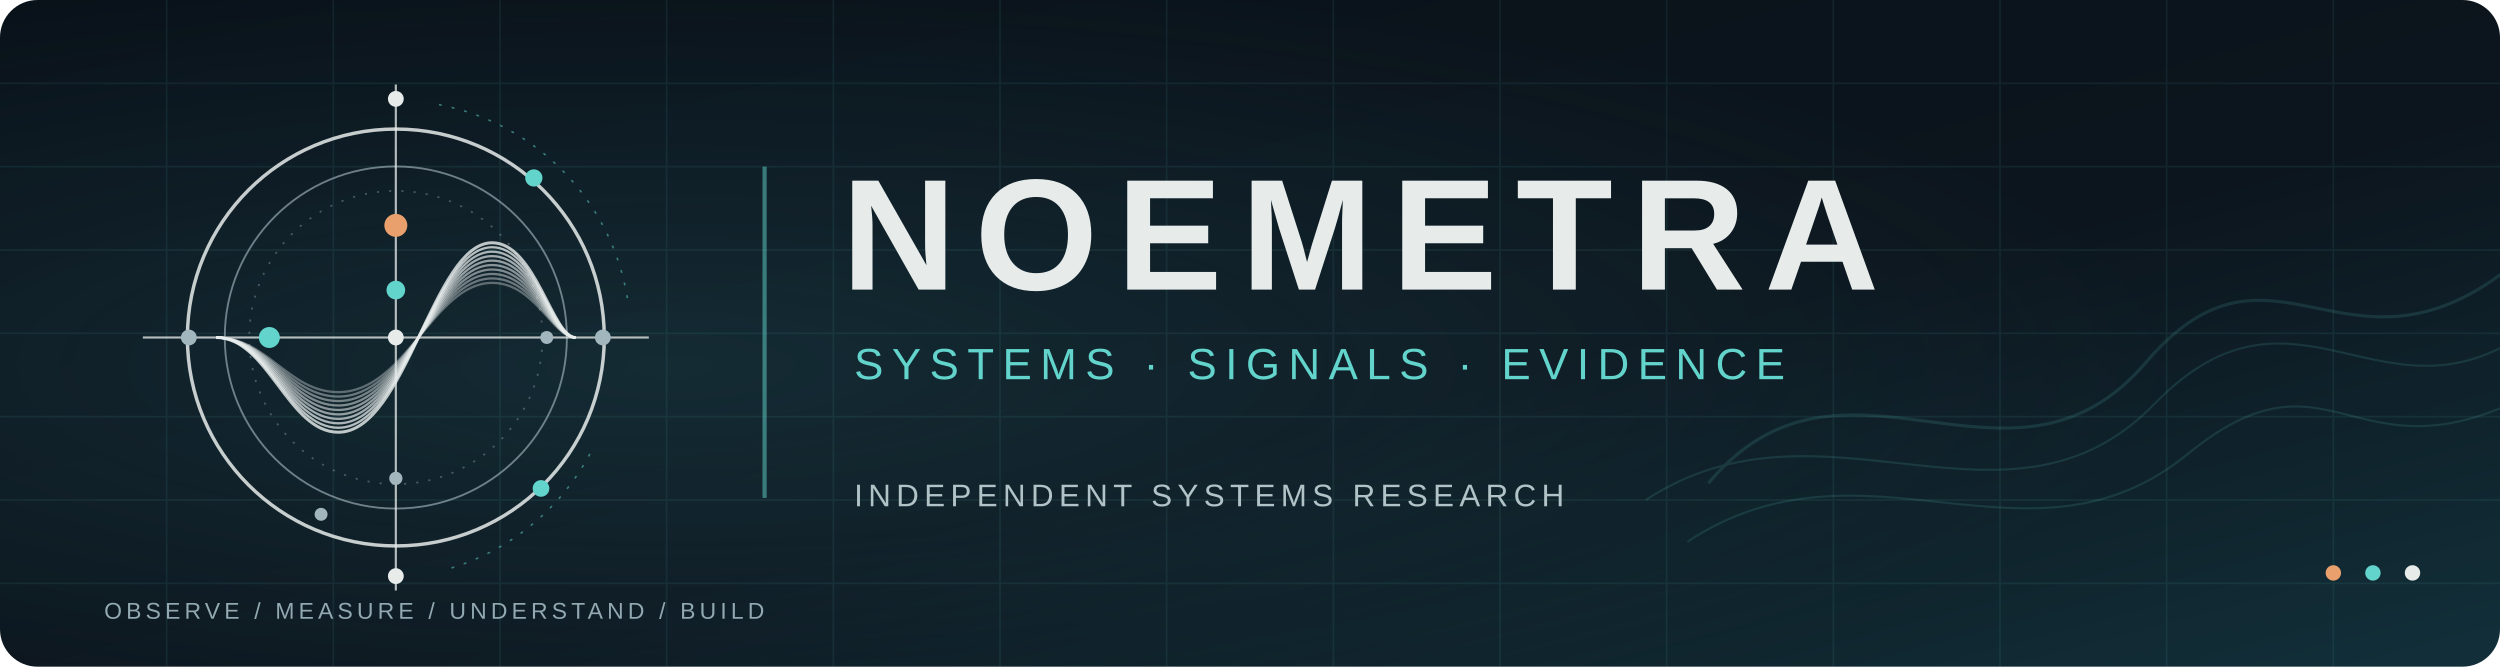
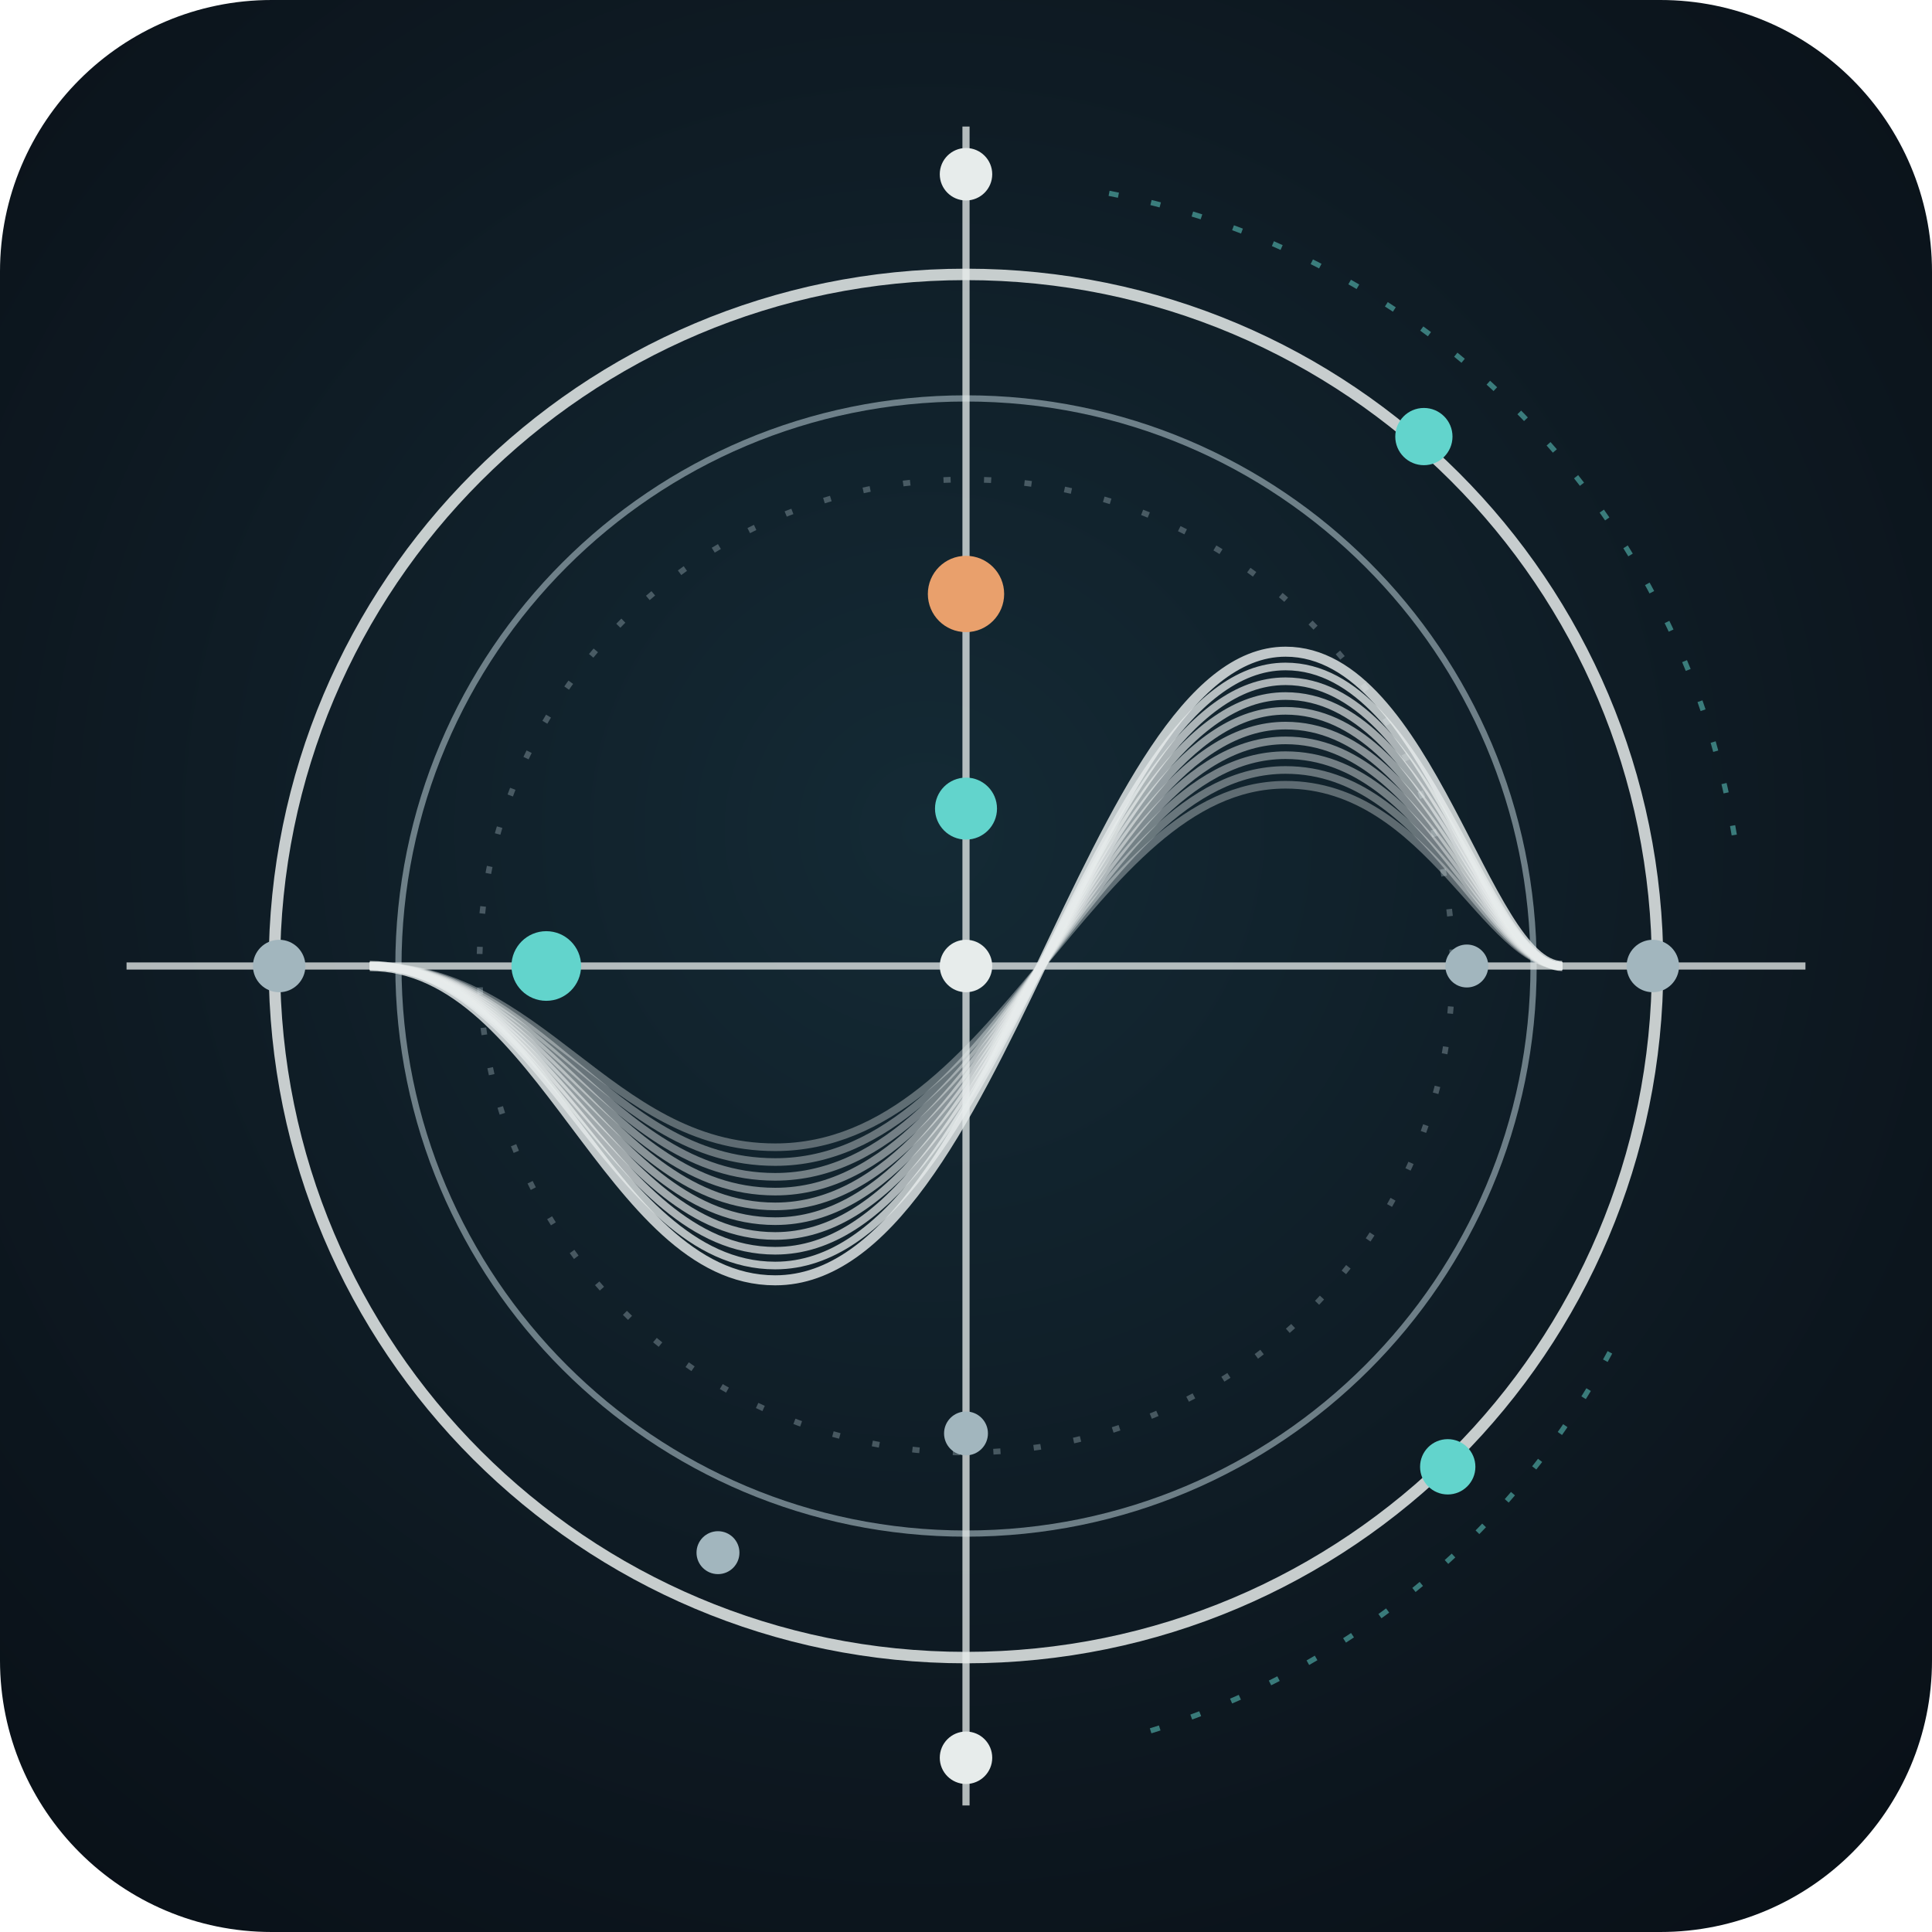
- <svg xmlns="http://www.w3.org/2000/svg" width="1200" height="320" viewBox="0 0 1200 320" role="img" aria-labelledby="title desc">
+ <svg xmlns="http://www.w3.org/2000/svg" width="1024" height="1024" viewBox="0 0 640 640" role="img" aria-labelledby="title desc">
  <defs>
-     <linearGradient id="bg" x1="0" y1="0" x2="1" y2="1">
-       <stop offset="0" stop-color="#091119" />
-       <stop offset=".58" stop-color="#0C151D" />
-       <stop offset="1" stop-color="#12303A" />
-     </linearGradient>
-     <radialGradient id="glow" cx="27%" cy="55%" r="60%">
-       <stop offset="0" stop-color="#347C89" stop-opacity=".22" />
-       <stop offset="1" stop-color="#347C89" stop-opacity="0" />
+     <radialGradient id="abg" cx="48%" cy="43%" r="77%">
+       <stop offset="0%" stop-color="#142A35" />
+       <stop offset="72%" stop-color="#0C151D" />
+       <stop offset="100%" stop-color="#080F16" />
    </radialGradient>
-     <linearGradient id="line" x1="0" y1="0" x2="1" y2="0">
-       <stop offset="0" stop-color="#62D4CC" />
-       <stop offset="1" stop-color="#E9A06C" />
-     </linearGradient>
-     <clipPath id="clip">
-       <rect width="1200" height="320" rx="18" />
-     </clipPath>
  </defs>
-   <g clip-path="url(#clip)">
-     <rect width="1200" height="320" fill="url(#bg)" />
-     <rect width="1200" height="320" fill="url(#glow)" />
-     <g stroke="#62D4CC" stroke-width=".8" opacity=".085" fill="none">
-       <path d="M0 40H1200 M0 80H1200 M0 120H1200 M0 160H1200 M0 200H1200 M0 240H1200 M0 280H1200" />
-       <path d="M80 0V320 M160 0V320 M240 0V320 M320 0V320 M400 0V320 M480 0V320 M560 0V320 M640 0V320 M720 0V320 M800 0V320 M880 0V320 M960 0V320 M1040 0V320 M1120 0V320" />
-     </g>
-     <g transform="translate(52 24) scale(.69)">
-       <circle cx="200" cy="200" r="145" fill="none" stroke="#E7ECEB" stroke-width="2.4" opacity=".85" />
-       <circle cx="200" cy="200" r="119" fill="none" stroke="#A2B6BE" stroke-width="1.3" opacity=".64" />
-       <circle cx="200" cy="200" r="102" fill="none" stroke="#A2B6BE" stroke-width="1.2" stroke-dasharray="1.5 7" opacity=".38" />
-       <path d="M 230 38 A 164 164 0 0 1 362 179 M 335 281 A 164 164 0 0 1 233 362" stroke="#62D4CC" stroke-width="1.1" stroke-dasharray="2 7" fill="none" opacity=".52" />
-       <path d="M 200 24 V 376 M 24 200 H 376" stroke="#E7ECEB" stroke-width="1.5" opacity=".76" />
-       <path d="M 75 200 C 111 200 125 238 160 238 C 207 238 226 162 267 162 C 297 162 309 200 325 200" fill="none" stroke="#E7ECEB" stroke-width="1.6" opacity="0.36" />
-       <path d="M 75 200 C 111 200 125 241.1 160 241.1 C 207 241.1 226 158.9 267 158.9 C 297 158.9 309 200 325 200" fill="none" stroke="#E7ECEB" stroke-width="1.6" opacity="0.41" />
-       <path d="M 75 200 C 111 200 125 244.2 160 244.2 C 207 244.2 226 155.8 267 155.8 C 297 155.8 309 200 325 200" fill="none" stroke="#E7ECEB" stroke-width="1.6" opacity="0.46" />
-       <path d="M 75 200 C 111 200 125 247.3 160 247.3 C 207 247.3 226 152.7 267 152.7 C 297 152.7 309 200 325 200" fill="none" stroke="#E7ECEB" stroke-width="1.6" opacity="0.51" />
-       <path d="M 75 200 C 111 200 125 250.4 160 250.4 C 207 250.4 226 149.6 267 149.6 C 297 149.6 309 200 325 200" fill="none" stroke="#E7ECEB" stroke-width="1.6" opacity="0.56" />
-       <path d="M 75 200 C 111 200 125 253.5 160 253.5 C 207 253.5 226 146.5 267 146.5 C 297 146.5 309 200 325 200" fill="none" stroke="#E7ECEB" stroke-width="1.6" opacity="0.61" />
-       <path d="M 75 200 C 111 200 125 256.6 160 256.6 C 207 256.6 226 143.4 267 143.4 C 297 143.4 309 200 325 200" fill="none" stroke="#E7ECEB" stroke-width="1.6" opacity="0.67" />
-       <path d="M 75 200 C 111 200 125 259.7 160 259.7 C 207 259.7 226 140.3 267 140.3 C 297 140.3 309 200 325 200" fill="none" stroke="#E7ECEB" stroke-width="1.6" opacity="0.72" />
-       <path d="M 75 200 C 111 200 125 262.8 160 262.8 C 207 262.8 226 137.2 267 137.2 C 297 137.2 309 200 325 200" fill="none" stroke="#E7ECEB" stroke-width="1.6" opacity="0.77" />
-       <path d="M 75 200 C 111 200 125 265.9 160 265.9 C 207 265.9 226 134.1 267 134.1 C 297 134.1 309 200 325 200" fill="none" stroke="#E7ECEB" stroke-width="2.1" opacity="0.82" />
-       <circle cx="200" cy="34" r="5.5" fill="#E7ECEB" />
-       <circle cx="200" cy="366" r="5.5" fill="#E7ECEB" />
-       <circle cx="56" cy="200" r="5.5" fill="#A2B6BE" />
-       <circle cx="344" cy="200" r="5.5" fill="#A2B6BE" />
-       <circle cx="200" cy="200" r="5.5" fill="#E7ECEB" />
-       <circle cx="200" cy="122" r="8" fill="#E9A06C" />
-       <circle cx="200" cy="167" r="6.5" fill="#62D4CC" />
-       <circle cx="112" cy="200" r="7.3" fill="#62D4CC" />
-       <circle cx="296" cy="89" r="6" fill="#62D4CC" />
-       <circle cx="301" cy="305" r="5.8" fill="#62D4CC" />
-       <circle cx="148" cy="323" r="4.5" fill="#A2B6BE" />
-       <circle cx="305" cy="200" r="4.5" fill="#A2B6BE" />
-       <circle cx="200" cy="298" r="4.6" fill="#A2B6BE" />
-     </g>
-     <g fill="none" stroke="#62D4CC" opacity=".14">
-       <path d="M 820 232 C 885 154 965 250 1030 174 S 1130 202 1220 115" stroke-width="1.5" />
-       <path d="M 790 240 C 875 184 964 266 1034 194 S 1146 214 1220 154" stroke-width="1" />
-       <path d="M 810 260 C 895 204 974 280 1050 218 S 1130 248 1240 174" stroke-width="1" />
-     </g>
-     <path d="M 367 80 V 239" stroke="#62D4CC" stroke-width="2" opacity=".5" />
-     <text x="404" y="139" font-family="Arial,Helvetica,sans-serif" font-size="76" font-weight="600" letter-spacing="9" fill="#E7ECEB">NOEMETRA</text>
-     <text x="410" y="182" font-family="Arial,Helvetica,sans-serif" font-size="21" letter-spacing="4.1" fill="#62D4CC">SYSTEMS  ·  SIGNALS  ·  EVIDENCE</text>
-     <path d="M 410 212 H 920" stroke="url(#line)" stroke-width="1.6" opacity=".77" />
-     <text x="410" y="243" font-family="Arial,Helvetica,sans-serif" font-size="15" letter-spacing="2.6" fill="#B1C3C6">INDEPENDENT SYSTEMS RESEARCH</text>
-     <text x="50" y="297" font-family="Arial,Helvetica,sans-serif" font-size="11" letter-spacing="2" fill="#92A9B1">OBSERVE  /  MEASURE  /  UNDERSTAND  /  BUILD</text>
-     <circle cx="1120" cy="275" r="3.7" fill="#E9A06C" />
-     <circle cx="1139" cy="275" r="3.7" fill="#62D4CC" />
-     <circle cx="1158" cy="275" r="3.7" fill="#E7ECEB" />
+   <rect width="640" height="640" rx="90" fill="url(#abg)" />
+   <g transform="translate(4 4) scale(1.58)">
+     <circle cx="200" cy="200" r="145" fill="none" stroke="#E7ECEB" stroke-width="2.4" opacity=".85" />
+     <circle cx="200" cy="200" r="119" fill="none" stroke="#A2B6BE" stroke-width="1.3" opacity=".64" />
+     <circle cx="200" cy="200" r="102" fill="none" stroke="#A2B6BE" stroke-width="1.2" stroke-dasharray="1.5 7" opacity=".38" />
+     <path d="M 230 38 A 164 164 0 0 1 362 179 M 335 281 A 164 164 0 0 1 233 362" stroke="#62D4CC" stroke-width="1.1" stroke-dasharray="2 7" fill="none" opacity=".52" />
+     <path d="M 200 24 V 376 M 24 200 H 376" stroke="#E7ECEB" stroke-width="1.5" opacity=".76" />
+     <path d="M 75 200 C 111 200 125 238 160 238 C 207 238 226 162 267 162 C 297 162 309 200 325 200" fill="none" stroke="#E7ECEB" stroke-width="1.6" opacity="0.36" />
+     <path d="M 75 200 C 111 200 125 241.1 160 241.1 C 207 241.1 226 158.9 267 158.9 C 297 158.9 309 200 325 200" fill="none" stroke="#E7ECEB" stroke-width="1.6" opacity="0.41" />
+     <path d="M 75 200 C 111 200 125 244.2 160 244.2 C 207 244.2 226 155.8 267 155.8 C 297 155.8 309 200 325 200" fill="none" stroke="#E7ECEB" stroke-width="1.6" opacity="0.46" />
+     <path d="M 75 200 C 111 200 125 247.3 160 247.3 C 207 247.3 226 152.7 267 152.7 C 297 152.7 309 200 325 200" fill="none" stroke="#E7ECEB" stroke-width="1.6" opacity="0.51" />
+     <path d="M 75 200 C 111 200 125 250.4 160 250.4 C 207 250.4 226 149.6 267 149.6 C 297 149.6 309 200 325 200" fill="none" stroke="#E7ECEB" stroke-width="1.6" opacity="0.56" />
+     <path d="M 75 200 C 111 200 125 253.5 160 253.5 C 207 253.5 226 146.5 267 146.5 C 297 146.5 309 200 325 200" fill="none" stroke="#E7ECEB" stroke-width="1.6" opacity="0.61" />
+     <path d="M 75 200 C 111 200 125 256.6 160 256.6 C 207 256.6 226 143.4 267 143.4 C 297 143.4 309 200 325 200" fill="none" stroke="#E7ECEB" stroke-width="1.6" opacity="0.67" />
+     <path d="M 75 200 C 111 200 125 259.7 160 259.7 C 207 259.7 226 140.3 267 140.3 C 297 140.3 309 200 325 200" fill="none" stroke="#E7ECEB" stroke-width="1.6" opacity="0.72" />
+     <path d="M 75 200 C 111 200 125 262.8 160 262.8 C 207 262.8 226 137.2 267 137.2 C 297 137.2 309 200 325 200" fill="none" stroke="#E7ECEB" stroke-width="1.6" opacity="0.77" />
+     <path d="M 75 200 C 111 200 125 265.9 160 265.9 C 207 265.9 226 134.1 267 134.1 C 297 134.1 309 200 325 200" fill="none" stroke="#E7ECEB" stroke-width="2.1" opacity="0.82" />
+     <circle cx="200" cy="34" r="5.5" fill="#E7ECEB" />
+     <circle cx="200" cy="366" r="5.5" fill="#E7ECEB" />
+     <circle cx="56" cy="200" r="5.5" fill="#A2B6BE" />
+     <circle cx="344" cy="200" r="5.5" fill="#A2B6BE" />
+     <circle cx="200" cy="200" r="5.5" fill="#E7ECEB" />
+     <circle cx="200" cy="122" r="8" fill="#E9A06C" />
+     <circle cx="200" cy="167" r="6.5" fill="#62D4CC" />
+     <circle cx="112" cy="200" r="7.3" fill="#62D4CC" />
+     <circle cx="296" cy="89" r="6" fill="#62D4CC" />
+     <circle cx="301" cy="305" r="5.8" fill="#62D4CC" />
+     <circle cx="148" cy="323" r="4.5" fill="#A2B6BE" />
+     <circle cx="305" cy="200" r="4.5" fill="#A2B6BE" />
+     <circle cx="200" cy="298" r="4.6" fill="#A2B6BE" />
  </g>
</svg>
